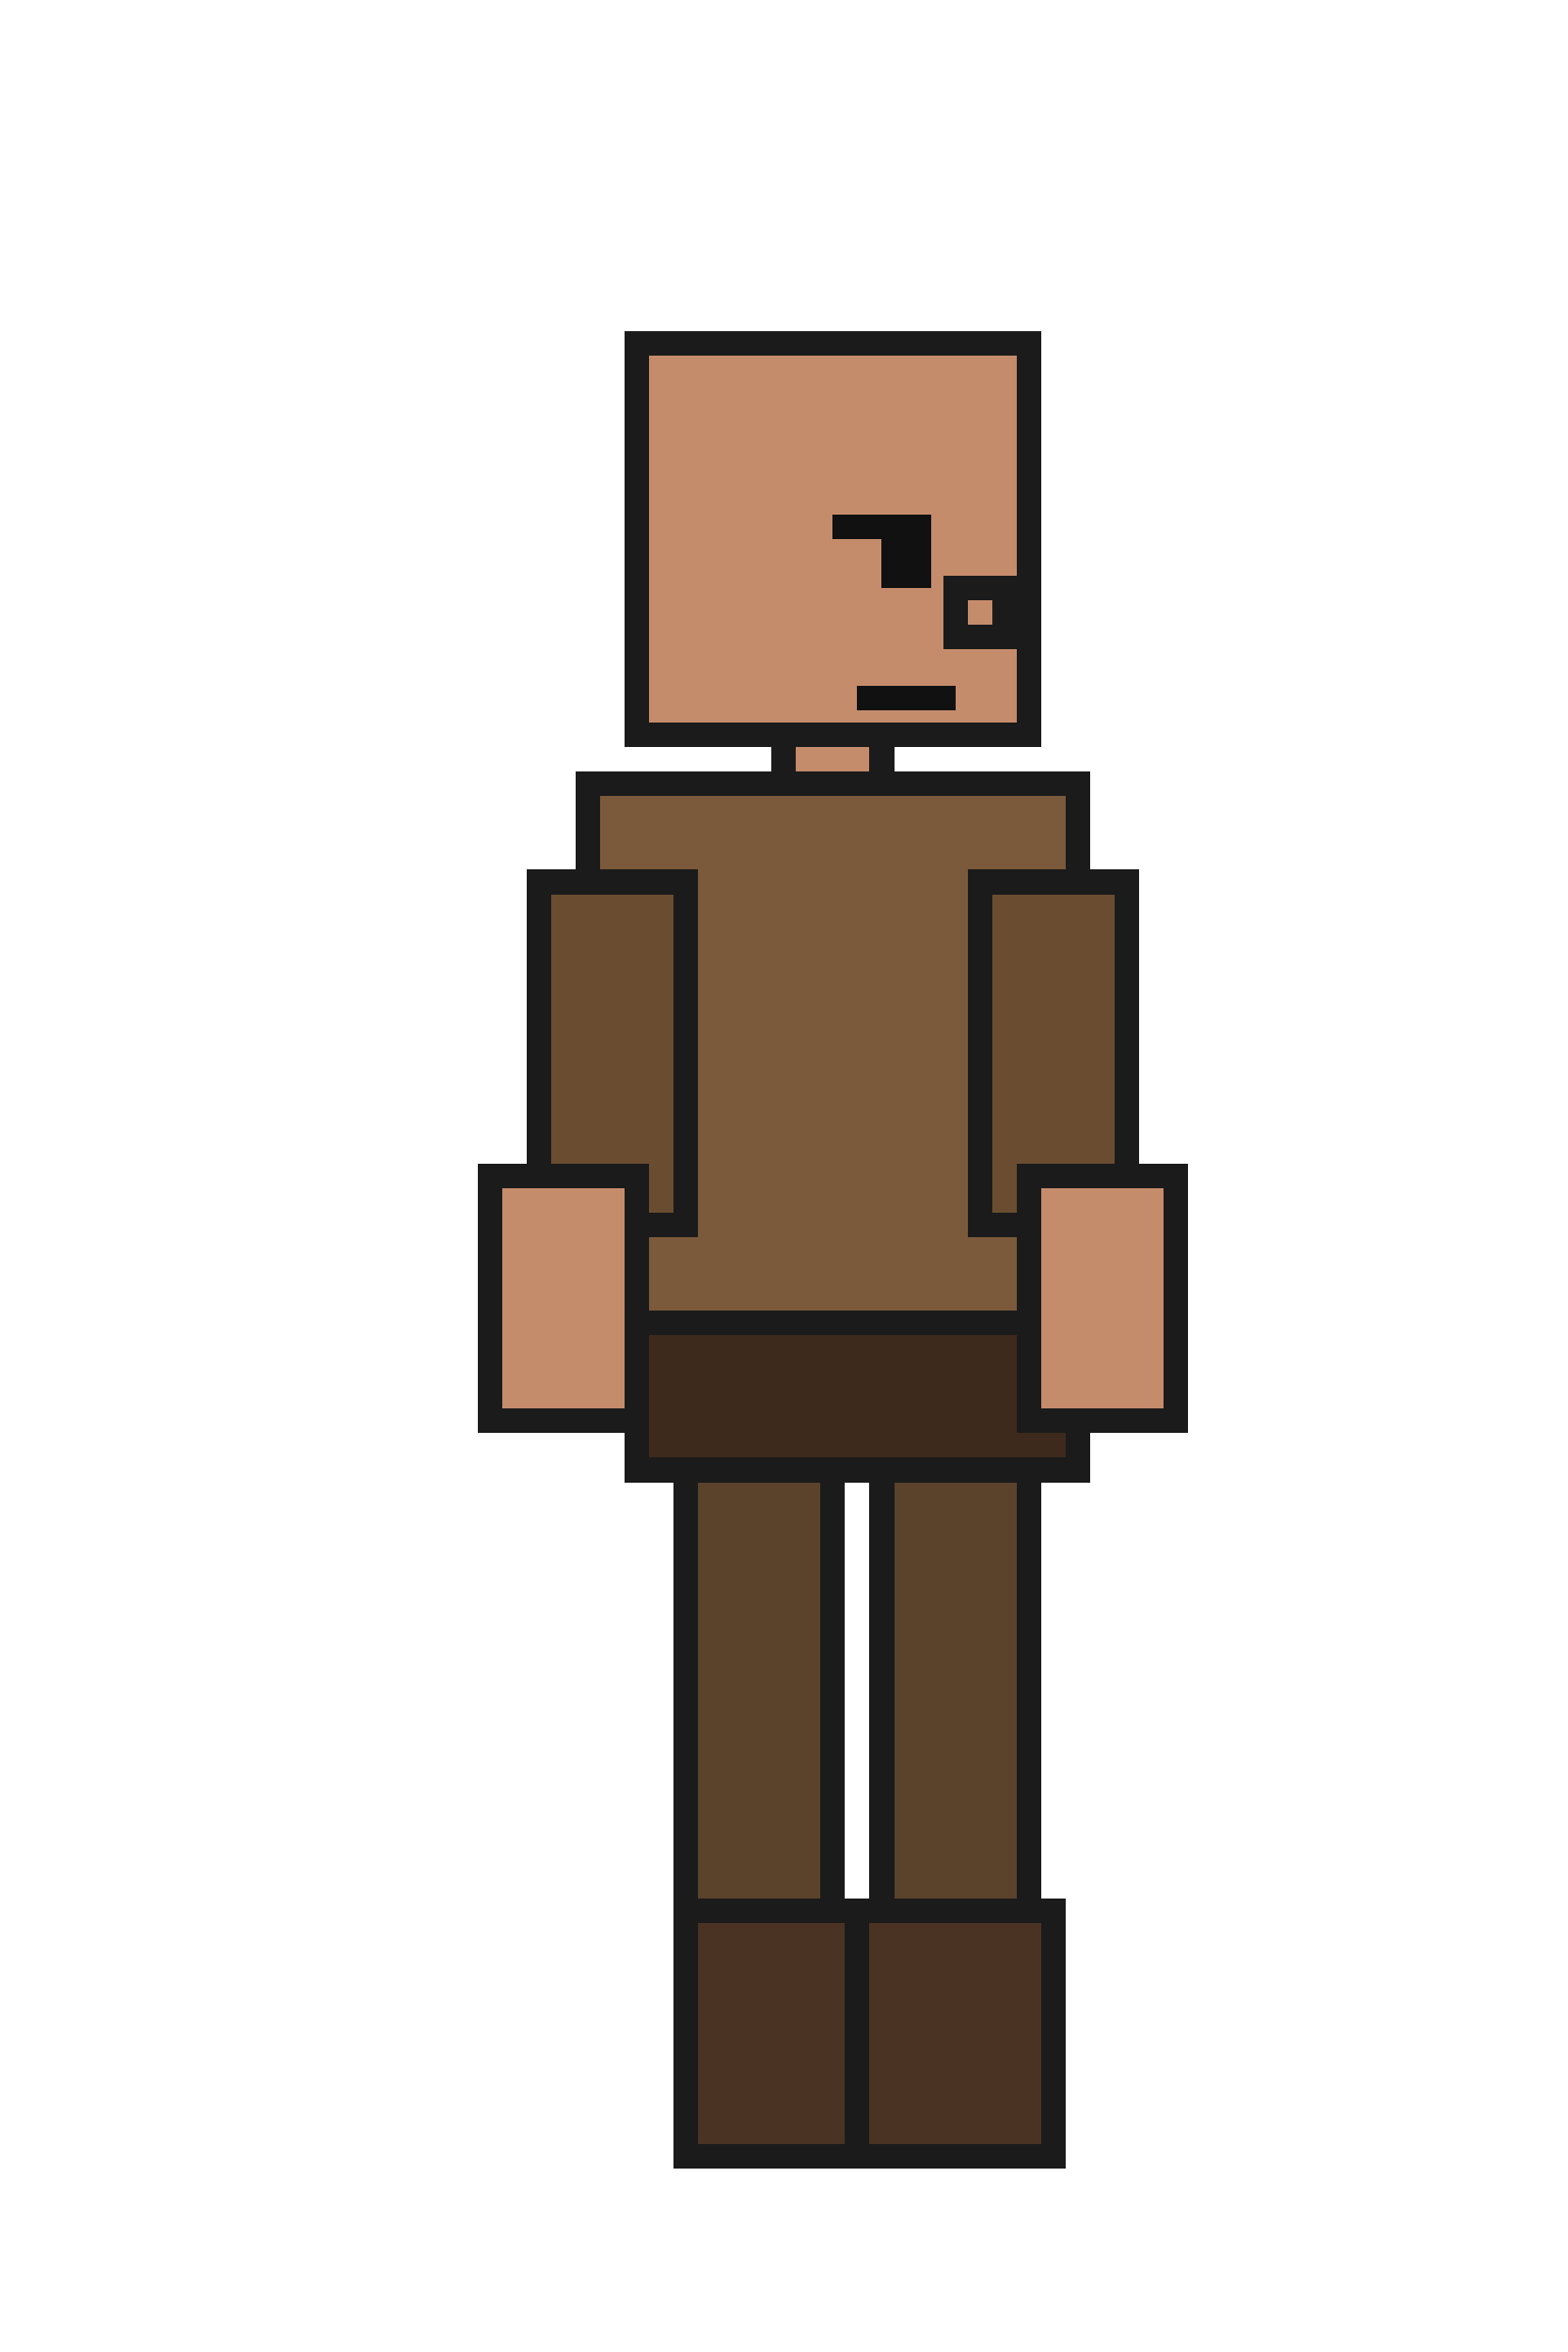
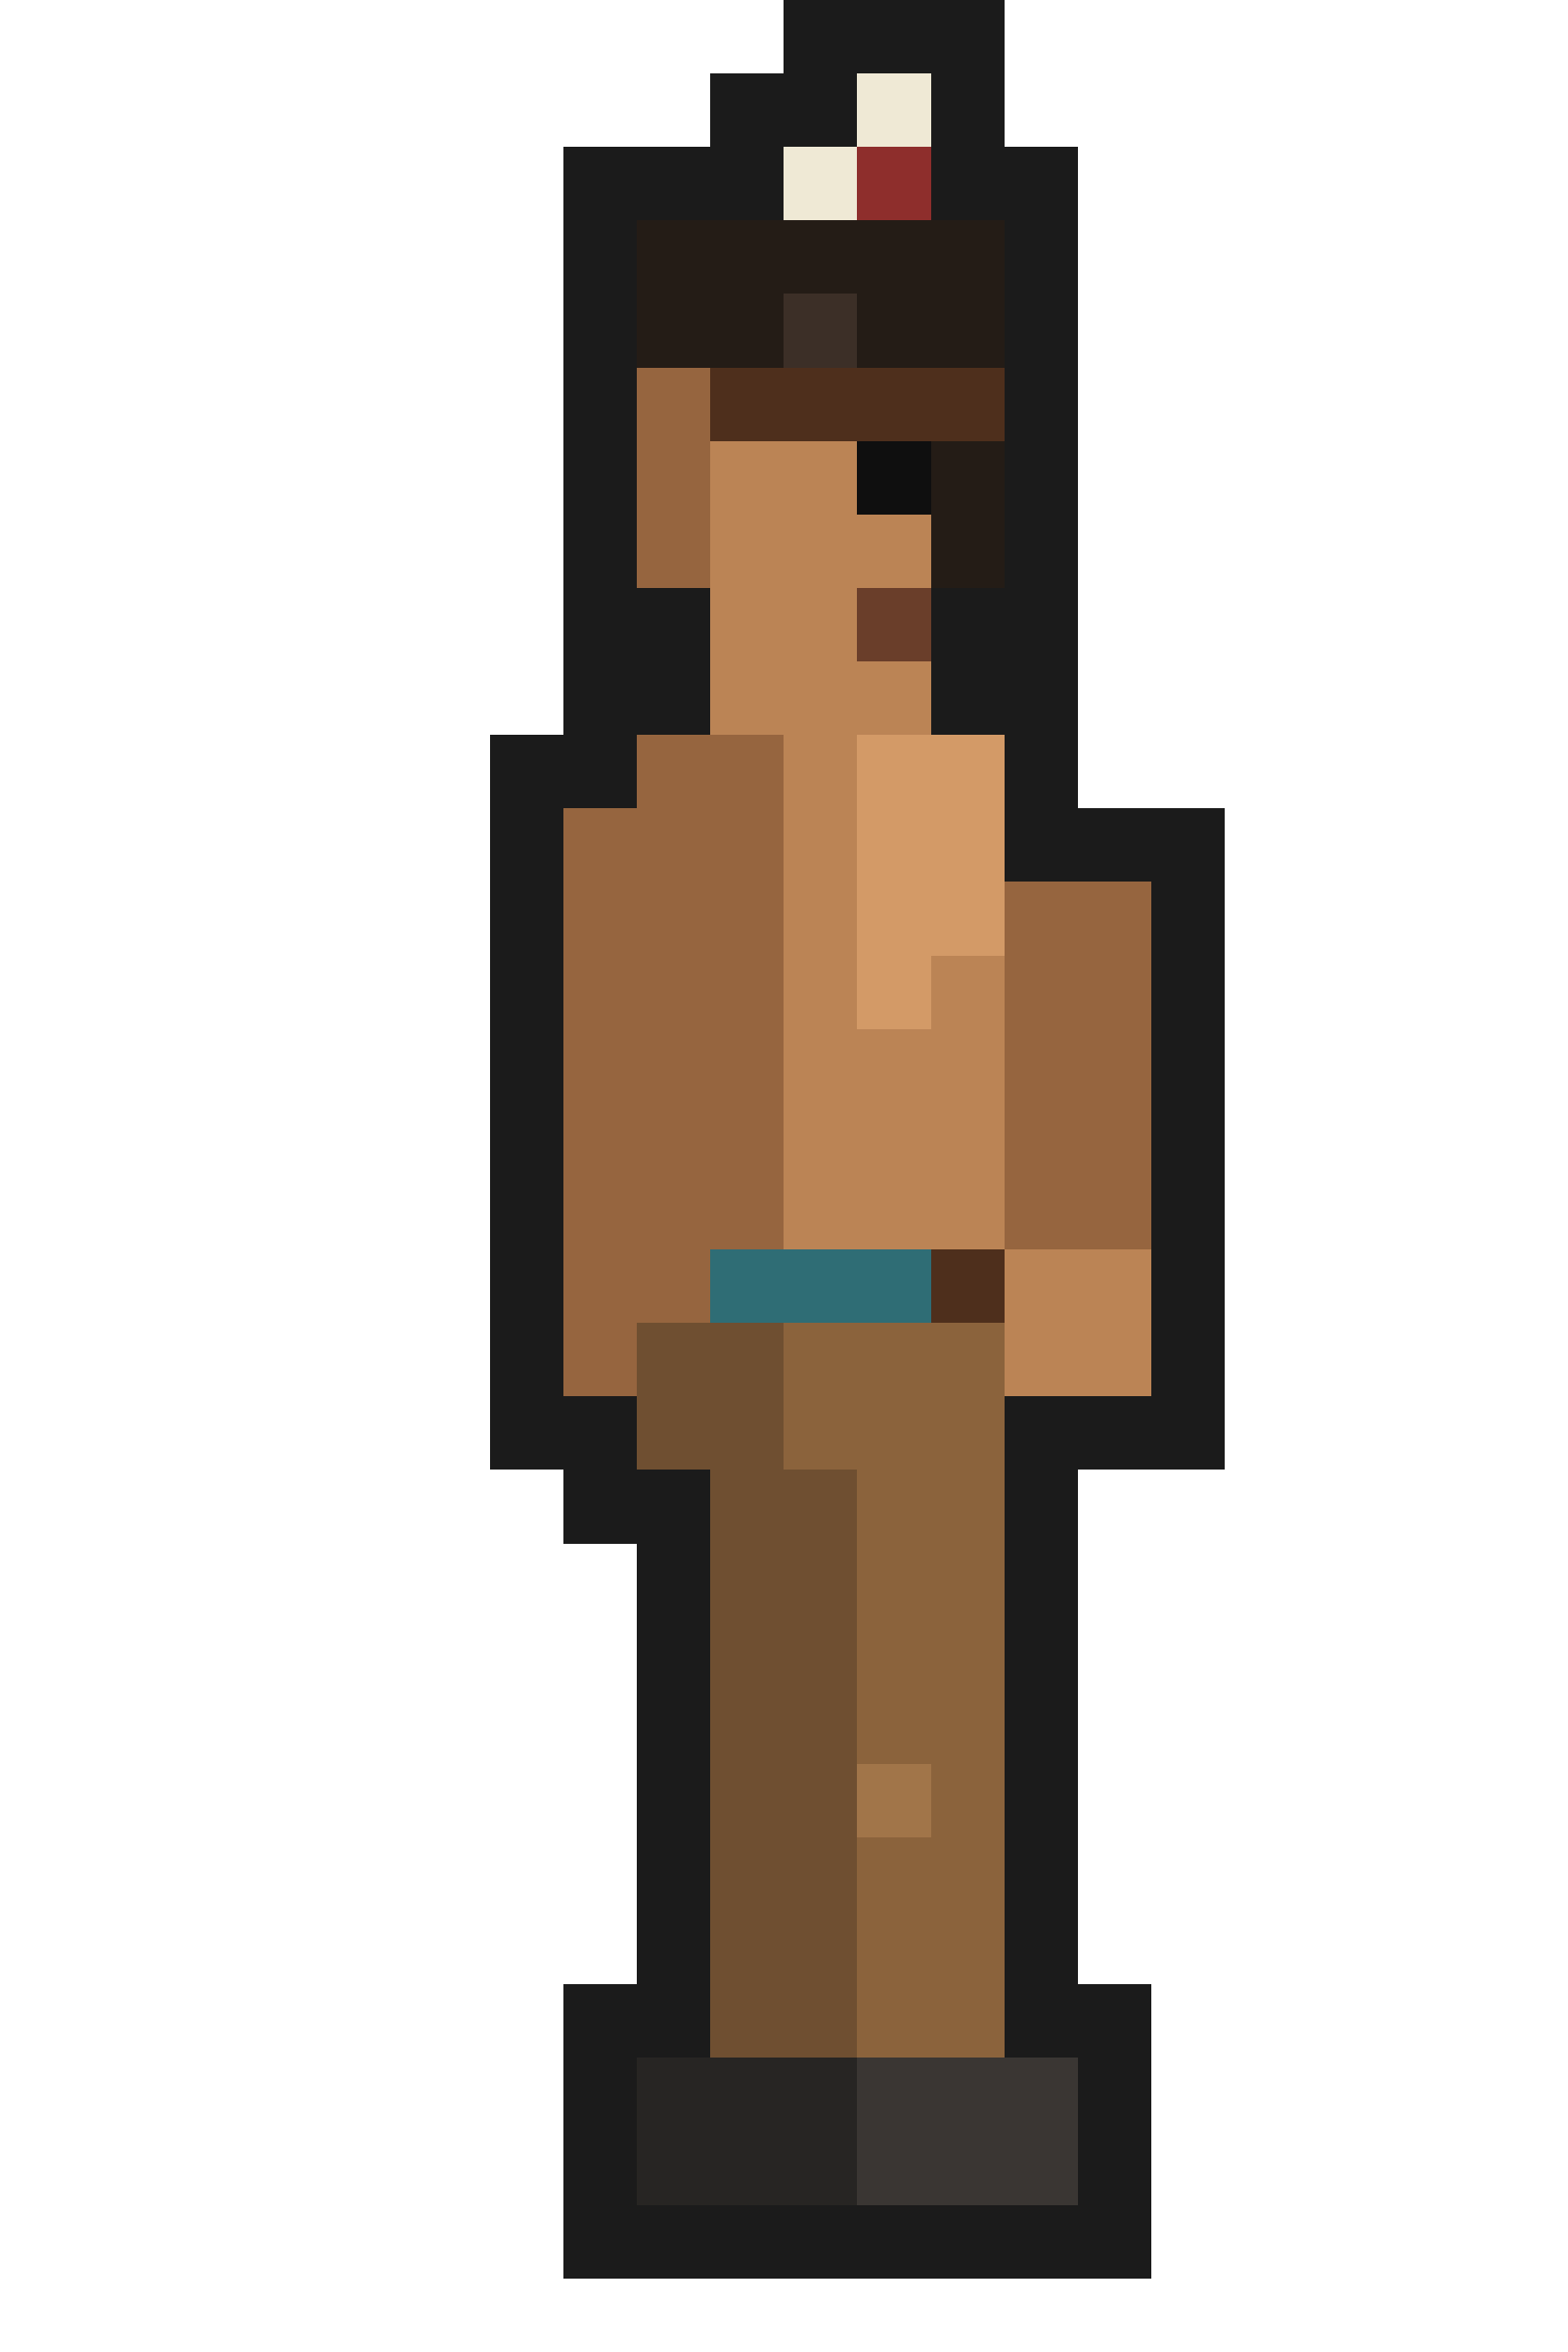
<svg xmlns="http://www.w3.org/2000/svg" width="64" height="96" viewBox="0 0 64 96" shape-rendering="crispEdges">
-   <g stroke-linejoin="miter" stroke-linecap="butt">
-     <rect x="28" y="60" width="6" height="18" fill="#5B422B" stroke="#1b1b1b" stroke-width="1" shape-rendering="crispEdges" />
-     <rect x="28" y="78" width="7" height="10" fill="#4A3322" stroke="#1b1b1b" stroke-width="1" shape-rendering="crispEdges" />
-     <rect x="36" y="60" width="6" height="18" fill="#5B422B" stroke="#1b1b1b" stroke-width="1" shape-rendering="crispEdges" />
-     <rect x="35" y="78" width="8" height="10" fill="#4A3322" stroke="#1b1b1b" stroke-width="1" shape-rendering="crispEdges" />
-     <rect x="24" y="32" width="20" height="22" fill="#7A5A3A" stroke="#1b1b1b" stroke-width="1" shape-rendering="crispEdges" />
-     <rect x="26" y="54" width="18" height="6" fill="#3D2A1C" stroke="#1b1b1b" stroke-width="1" shape-rendering="crispEdges" />
-     <rect x="22" y="36" width="6" height="14" fill="#6A4D31" stroke="#1b1b1b" stroke-width="1" shape-rendering="crispEdges" />
-     <rect x="20" y="48" width="6" height="10" fill="#C58C6C" stroke="#1b1b1b" stroke-width="1" shape-rendering="crispEdges" />
-     <rect x="40" y="36" width="6" height="14" fill="#6A4D31" stroke="#1b1b1b" stroke-width="1" shape-rendering="crispEdges" />
-     <rect x="42" y="48" width="6" height="10" fill="#C58C6C" stroke="#1b1b1b" stroke-width="1" shape-rendering="crispEdges" />
-     <rect x="26" y="14" width="16" height="16" fill="#C58C6C" stroke="#1b1b1b" stroke-width="1" shape-rendering="crispEdges" />
-     <rect x="32" y="30" width="4" height="2" fill="#C58C6C" stroke="#1b1b1b" stroke-width="1" shape-rendering="crispEdges" />
-     <rect x="36" y="22" width="2" height="2" fill="#111111" stroke="none" stroke-width="1" shape-rendering="crispEdges" />
-     <rect x="34" y="21" width="4" height="1" fill="#111111" stroke="none" stroke-width="1" shape-rendering="crispEdges" />
-     <rect x="39" y="24" width="2" height="2" fill="#C58C6C" stroke="#1b1b1b" stroke-width="1" shape-rendering="crispEdges" />
-     <rect x="35" y="28" width="4" height="1" fill="#111111" stroke="none" stroke-width="1" shape-rendering="crispEdges" />
+   <g>
+     <rect x="32" y="0" width="3" height="3" fill="#1b1b1b" />
+     <rect x="35" y="0" width="3" height="3" fill="#1b1b1b" />
+     <rect x="38" y="0" width="3" height="3" fill="#1b1b1b" />
+     <rect x="32" y="3" width="3" height="3" fill="#1b1b1b" />
+     <rect x="38" y="3" width="3" height="3" fill="#1b1b1b" />
+     <rect x="38" y="6" width="3" height="3" fill="#1b1b1b" />
+     <rect x="29" y="3" width="3" height="3" fill="#1b1b1b" />
+     <rect x="29" y="6" width="3" height="3" fill="#1b1b1b" />
+     <rect x="23" y="6" width="3" height="3" fill="#1b1b1b" />
+     <rect x="26" y="6" width="3" height="3" fill="#1b1b1b" />
+     <rect x="23" y="9" width="3" height="3" fill="#1b1b1b" />
+     <rect x="23" y="12" width="3" height="3" fill="#1b1b1b" />
+     <rect x="41" y="6" width="3" height="3" fill="#1b1b1b" />
+     <rect x="41" y="9" width="3" height="3" fill="#1b1b1b" />
+     <rect x="41" y="12" width="3" height="3" fill="#1b1b1b" />
+     <rect x="23" y="15" width="3" height="3" fill="#1b1b1b" />
+     <rect x="41" y="15" width="3" height="3" fill="#1b1b1b" />
+     <rect x="23" y="18" width="3" height="3" fill="#1b1b1b" />
+     <rect x="41" y="18" width="3" height="3" fill="#1b1b1b" />
+     <rect x="23" y="21" width="3" height="3" fill="#1b1b1b" />
+     <rect x="41" y="21" width="3" height="3" fill="#1b1b1b" />
+     <rect x="23" y="24" width="3" height="3" fill="#1b1b1b" />
+     <rect x="26" y="24" width="3" height="3" fill="#1b1b1b" />
+     <rect x="38" y="24" width="3" height="3" fill="#1b1b1b" />
+     <rect x="41" y="24" width="3" height="3" fill="#1b1b1b" />
+     <rect x="26" y="27" width="3" height="3" fill="#1b1b1b" />
+     <rect x="38" y="27" width="3" height="3" fill="#1b1b1b" />
+     <rect x="23" y="27" width="3" height="3" fill="#1b1b1b" />
+     <rect x="23" y="30" width="3" height="3" fill="#1b1b1b" />
+     <rect x="41" y="27" width="3" height="3" fill="#1b1b1b" />
+     <rect x="41" y="30" width="3" height="3" fill="#1b1b1b" />
+     <rect x="41" y="33" width="3" height="3" fill="#1b1b1b" />
+     <rect x="20" y="30" width="3" height="3" fill="#1b1b1b" />
+     <rect x="20" y="33" width="3" height="3" fill="#1b1b1b" />
+     <rect x="20" y="36" width="3" height="3" fill="#1b1b1b" />
+     <rect x="20" y="39" width="3" height="3" fill="#1b1b1b" />
+     <rect x="44" y="33" width="3" height="3" fill="#1b1b1b" />
+     <rect x="47" y="33" width="3" height="3" fill="#1b1b1b" />
+     <rect x="47" y="36" width="3" height="3" fill="#1b1b1b" />
+     <rect x="47" y="39" width="3" height="3" fill="#1b1b1b" />
+     <rect x="20" y="42" width="3" height="3" fill="#1b1b1b" />
+     <rect x="47" y="42" width="3" height="3" fill="#1b1b1b" />
+     <rect x="20" y="45" width="3" height="3" fill="#1b1b1b" />
+     <rect x="47" y="45" width="3" height="3" fill="#1b1b1b" />
+     <rect x="20" y="48" width="3" height="3" fill="#1b1b1b" />
+     <rect x="47" y="48" width="3" height="3" fill="#1b1b1b" />
+     <rect x="20" y="51" width="3" height="3" fill="#1b1b1b" />
+     <rect x="47" y="51" width="3" height="3" fill="#1b1b1b" />
+     <rect x="20" y="54" width="3" height="3" fill="#1b1b1b" />
+     <rect x="47" y="54" width="3" height="3" fill="#1b1b1b" />
+     <rect x="20" y="57" width="3" height="3" fill="#1b1b1b" />
+     <rect x="23" y="57" width="3" height="3" fill="#1b1b1b" />
+     <rect x="41" y="57" width="3" height="3" fill="#1b1b1b" />
+     <rect x="44" y="57" width="3" height="3" fill="#1b1b1b" />
+     <rect x="47" y="57" width="3" height="3" fill="#1b1b1b" />
+     <rect x="23" y="60" width="3" height="3" fill="#1b1b1b" />
+     <rect x="26" y="60" width="3" height="3" fill="#1b1b1b" />
+     <rect x="41" y="60" width="3" height="3" fill="#1b1b1b" />
+     <rect x="26" y="63" width="3" height="3" fill="#1b1b1b" />
+     <rect x="41" y="63" width="3" height="3" fill="#1b1b1b" />
+     <rect x="26" y="66" width="3" height="3" fill="#1b1b1b" />
+     <rect x="41" y="66" width="3" height="3" fill="#1b1b1b" />
+     <rect x="26" y="69" width="3" height="3" fill="#1b1b1b" />
+     <rect x="41" y="69" width="3" height="3" fill="#1b1b1b" />
+     <rect x="26" y="72" width="3" height="3" fill="#1b1b1b" />
+     <rect x="41" y="72" width="3" height="3" fill="#1b1b1b" />
+     <rect x="26" y="75" width="3" height="3" fill="#1b1b1b" />
+     <rect x="41" y="75" width="3" height="3" fill="#1b1b1b" />
+     <rect x="26" y="78" width="3" height="3" fill="#1b1b1b" />
+     <rect x="41" y="78" width="3" height="3" fill="#1b1b1b" />
+     <rect x="26" y="81" width="3" height="3" fill="#1b1b1b" />
+     <rect x="41" y="81" width="3" height="3" fill="#1b1b1b" />
+     <rect x="23" y="81" width="3" height="3" fill="#1b1b1b" />
+     <rect x="23" y="84" width="3" height="3" fill="#1b1b1b" />
+     <rect x="23" y="87" width="3" height="3" fill="#1b1b1b" />
+     <rect x="44" y="81" width="3" height="3" fill="#1b1b1b" />
+     <rect x="44" y="84" width="3" height="3" fill="#1b1b1b" />
+     <rect x="44" y="87" width="3" height="3" fill="#1b1b1b" />
+     <rect x="23" y="90" width="3" height="3" fill="#1b1b1b" />
+     <rect x="26" y="90" width="3" height="3" fill="#1b1b1b" />
+     <rect x="29" y="90" width="3" height="3" fill="#1b1b1b" />
+     <rect x="32" y="90" width="3" height="3" fill="#1b1b1b" />
+     <rect x="35" y="90" width="3" height="3" fill="#1b1b1b" />
+     <rect x="38" y="90" width="3" height="3" fill="#1b1b1b" />
+     <rect x="41" y="90" width="3" height="3" fill="#1b1b1b" />
+     <rect x="44" y="90" width="3" height="3" fill="#1b1b1b" />
+     <rect x="35" y="3" width="3" height="3" fill="#efe9d5" />
+     <rect x="32" y="6" width="3" height="3" fill="#efe9d5" />
+     <rect x="35" y="6" width="3" height="3" fill="#8e2e2c" />
+     <rect x="26" y="9" width="3" height="3" fill="#241c16" />
+     <rect x="29" y="9" width="3" height="3" fill="#241c16" />
+     <rect x="32" y="9" width="3" height="3" fill="#241c16" />
+     <rect x="35" y="9" width="3" height="3" fill="#241c16" />
+     <rect x="38" y="9" width="3" height="3" fill="#241c16" />
+     <rect x="26" y="12" width="3" height="3" fill="#241c16" />
+     <rect x="29" y="12" width="3" height="3" fill="#241c16" />
+     <rect x="32" y="12" width="3" height="3" fill="#3c2f27" />
+     <rect x="35" y="12" width="3" height="3" fill="#241c16" />
+     <rect x="38" y="12" width="3" height="3" fill="#241c16" />
+     <rect x="26" y="15" width="3" height="3" fill="#96653f" />
+     <rect x="29" y="15" width="3" height="3" fill="#4e2f1c" />
+     <rect x="32" y="15" width="3" height="3" fill="#4e2f1c" />
+     <rect x="35" y="15" width="3" height="3" fill="#4e2f1c" />
+     <rect x="38" y="15" width="3" height="3" fill="#4e2f1c" />
+     <rect x="26" y="18" width="3" height="3" fill="#96653f" />
+     <rect x="29" y="18" width="3" height="3" fill="#bb8455" />
+     <rect x="32" y="18" width="3" height="3" fill="#bb8455" />
+     <rect x="35" y="18" width="3" height="3" fill="#0f0f0f" />
+     <rect x="38" y="18" width="3" height="3" fill="#241c16" />
+     <rect x="26" y="21" width="3" height="3" fill="#96653f" />
+     <rect x="29" y="21" width="3" height="3" fill="#bb8455" />
+     <rect x="32" y="21" width="3" height="3" fill="#bb8455" />
+     <rect x="35" y="21" width="3" height="3" fill="#bb8455" />
+     <rect x="38" y="21" width="3" height="3" fill="#241c16" />
+     <rect x="29" y="24" width="3" height="3" fill="#bb8455" />
+     <rect x="32" y="24" width="3" height="3" fill="#bb8455" />
+     <rect x="35" y="24" width="3" height="3" fill="#6a3e2a" />
+     <rect x="29" y="27" width="3" height="3" fill="#bb8455" />
+     <rect x="32" y="27" width="3" height="3" fill="#bb8455" />
+     <rect x="35" y="27" width="3" height="3" fill="#bb8455" />
+     <rect x="26" y="30" width="3" height="3" fill="#96653f" />
+     <rect x="29" y="30" width="3" height="3" fill="#96653f" />
+     <rect x="32" y="30" width="3" height="3" fill="#bb8455" />
+     <rect x="35" y="30" width="3" height="3" fill="#d39a67" />
+     <rect x="38" y="30" width="3" height="3" fill="#d39a67" />
+     <rect x="23" y="33" width="3" height="3" fill="#96653f" />
+     <rect x="26" y="33" width="3" height="3" fill="#96653f" />
+     <rect x="29" y="33" width="3" height="3" fill="#96653f" />
+     <rect x="32" y="33" width="3" height="3" fill="#bb8455" />
+     <rect x="35" y="33" width="3" height="3" fill="#d39a67" />
+     <rect x="38" y="33" width="3" height="3" fill="#d39a67" />
+     <rect x="23" y="36" width="3" height="3" fill="#96653f" />
+     <rect x="26" y="36" width="3" height="3" fill="#96653f" />
+     <rect x="29" y="36" width="3" height="3" fill="#96653f" />
+     <rect x="32" y="36" width="3" height="3" fill="#bb8455" />
+     <rect x="35" y="36" width="3" height="3" fill="#d39a67" />
+     <rect x="38" y="36" width="3" height="3" fill="#d39a67" />
+     <rect x="41" y="36" width="3" height="3" fill="#96653f" />
+     <rect x="44" y="36" width="3" height="3" fill="#96653f" />
+     <rect x="23" y="39" width="3" height="3" fill="#96653f" />
+     <rect x="26" y="39" width="3" height="3" fill="#96653f" />
+     <rect x="29" y="39" width="3" height="3" fill="#96653f" />
+     <rect x="32" y="39" width="3" height="3" fill="#bb8455" />
+     <rect x="35" y="39" width="3" height="3" fill="#d39a67" />
+     <rect x="38" y="39" width="3" height="3" fill="#bb8455" />
+     <rect x="41" y="39" width="3" height="3" fill="#96653f" />
+     <rect x="44" y="39" width="3" height="3" fill="#96653f" />
+     <rect x="23" y="42" width="3" height="3" fill="#96653f" />
+     <rect x="26" y="42" width="3" height="3" fill="#96653f" />
+     <rect x="29" y="42" width="3" height="3" fill="#96653f" />
+     <rect x="32" y="42" width="3" height="3" fill="#bb8455" />
+     <rect x="35" y="42" width="3" height="3" fill="#bb8455" />
+     <rect x="38" y="42" width="3" height="3" fill="#bb8455" />
+     <rect x="41" y="42" width="3" height="3" fill="#96653f" />
+     <rect x="44" y="42" width="3" height="3" fill="#96653f" />
+     <rect x="23" y="45" width="3" height="3" fill="#96653f" />
+     <rect x="26" y="45" width="3" height="3" fill="#96653f" />
+     <rect x="29" y="45" width="3" height="3" fill="#96653f" />
+     <rect x="32" y="45" width="3" height="3" fill="#bb8455" />
+     <rect x="35" y="45" width="3" height="3" fill="#bb8455" />
+     <rect x="38" y="45" width="3" height="3" fill="#bb8455" />
+     <rect x="41" y="45" width="3" height="3" fill="#96653f" />
+     <rect x="44" y="45" width="3" height="3" fill="#96653f" />
+     <rect x="23" y="48" width="3" height="3" fill="#96653f" />
+     <rect x="26" y="48" width="3" height="3" fill="#96653f" />
+     <rect x="29" y="48" width="3" height="3" fill="#96653f" />
+     <rect x="32" y="48" width="3" height="3" fill="#bb8455" />
+     <rect x="35" y="48" width="3" height="3" fill="#bb8455" />
+     <rect x="38" y="48" width="3" height="3" fill="#bb8455" />
+     <rect x="41" y="48" width="3" height="3" fill="#96653f" />
+     <rect x="44" y="48" width="3" height="3" fill="#96653f" />
+     <rect x="23" y="51" width="3" height="3" fill="#96653f" />
+     <rect x="26" y="51" width="3" height="3" fill="#96653f" />
+     <rect x="29" y="51" width="3" height="3" fill="#2f6d75" />
+     <rect x="32" y="51" width="3" height="3" fill="#2f6d75" />
+     <rect x="35" y="51" width="3" height="3" fill="#2f6d75" />
+     <rect x="38" y="51" width="3" height="3" fill="#4e2f1c" />
+     <rect x="41" y="51" width="3" height="3" fill="#bb8455" />
+     <rect x="44" y="51" width="3" height="3" fill="#bb8455" />
+     <rect x="23" y="54" width="3" height="3" fill="#96653f" />
+     <rect x="26" y="54" width="3" height="3" fill="#6f4f31" />
+     <rect x="29" y="54" width="3" height="3" fill="#6f4f31" />
+     <rect x="32" y="54" width="3" height="3" fill="#8b633c" />
+     <rect x="35" y="54" width="3" height="3" fill="#8b633c" />
+     <rect x="38" y="54" width="3" height="3" fill="#8b633c" />
+     <rect x="41" y="54" width="3" height="3" fill="#bb8455" />
+     <rect x="44" y="54" width="3" height="3" fill="#bb8455" />
+     <rect x="26" y="57" width="3" height="3" fill="#6f4f31" />
+     <rect x="29" y="57" width="3" height="3" fill="#6f4f31" />
+     <rect x="32" y="57" width="3" height="3" fill="#8b633c" />
+     <rect x="35" y="57" width="3" height="3" fill="#8b633c" />
+     <rect x="38" y="57" width="3" height="3" fill="#8b633c" />
+     <rect x="29" y="60" width="3" height="3" fill="#6f4f31" />
+     <rect x="32" y="60" width="3" height="3" fill="#6f4f31" />
+     <rect x="35" y="60" width="3" height="3" fill="#8b633c" />
+     <rect x="38" y="60" width="3" height="3" fill="#8b633c" />
+     <rect x="29" y="63" width="3" height="3" fill="#6f4f31" />
+     <rect x="32" y="63" width="3" height="3" fill="#6f4f31" />
+     <rect x="35" y="63" width="3" height="3" fill="#8b633c" />
+     <rect x="38" y="63" width="3" height="3" fill="#8b633c" />
+     <rect x="29" y="66" width="3" height="3" fill="#6f4f31" />
+     <rect x="32" y="66" width="3" height="3" fill="#6f4f31" />
+     <rect x="35" y="66" width="3" height="3" fill="#8b633c" />
+     <rect x="38" y="66" width="3" height="3" fill="#8b633c" />
+     <rect x="29" y="69" width="3" height="3" fill="#6f4f31" />
+     <rect x="32" y="69" width="3" height="3" fill="#6f4f31" />
+     <rect x="35" y="69" width="3" height="3" fill="#8b633c" />
+     <rect x="38" y="69" width="3" height="3" fill="#8b633c" />
+     <rect x="29" y="72" width="3" height="3" fill="#6f4f31" />
+     <rect x="32" y="72" width="3" height="3" fill="#6f4f31" />
+     <rect x="35" y="72" width="3" height="3" fill="#a17549" />
+     <rect x="38" y="72" width="3" height="3" fill="#8b633c" />
+     <rect x="29" y="75" width="3" height="3" fill="#6f4f31" />
+     <rect x="32" y="75" width="3" height="3" fill="#6f4f31" />
+     <rect x="35" y="75" width="3" height="3" fill="#8b633c" />
+     <rect x="38" y="75" width="3" height="3" fill="#8b633c" />
+     <rect x="29" y="78" width="3" height="3" fill="#6f4f31" />
+     <rect x="32" y="78" width="3" height="3" fill="#6f4f31" />
+     <rect x="35" y="78" width="3" height="3" fill="#8b633c" />
+     <rect x="38" y="78" width="3" height="3" fill="#8b633c" />
+     <rect x="29" y="81" width="3" height="3" fill="#6f4f31" />
+     <rect x="32" y="81" width="3" height="3" fill="#6f4f31" />
+     <rect x="35" y="81" width="3" height="3" fill="#8b633c" />
+     <rect x="38" y="81" width="3" height="3" fill="#8b633c" />
+     <rect x="26" y="84" width="3" height="3" fill="#272523" />
+     <rect x="29" y="84" width="3" height="3" fill="#272523" />
+     <rect x="32" y="84" width="3" height="3" fill="#272523" />
+     <rect x="35" y="84" width="3" height="3" fill="#3a3633" />
+     <rect x="38" y="84" width="3" height="3" fill="#3a3633" />
+     <rect x="41" y="84" width="3" height="3" fill="#3a3633" />
+     <rect x="26" y="87" width="3" height="3" fill="#272523" />
+     <rect x="29" y="87" width="3" height="3" fill="#272523" />
+     <rect x="32" y="87" width="3" height="3" fill="#272523" />
+     <rect x="35" y="87" width="3" height="3" fill="#3a3633" />
+     <rect x="38" y="87" width="3" height="3" fill="#3a3633" />
+     <rect x="41" y="87" width="3" height="3" fill="#3a3633" />
  </g>
</svg>
